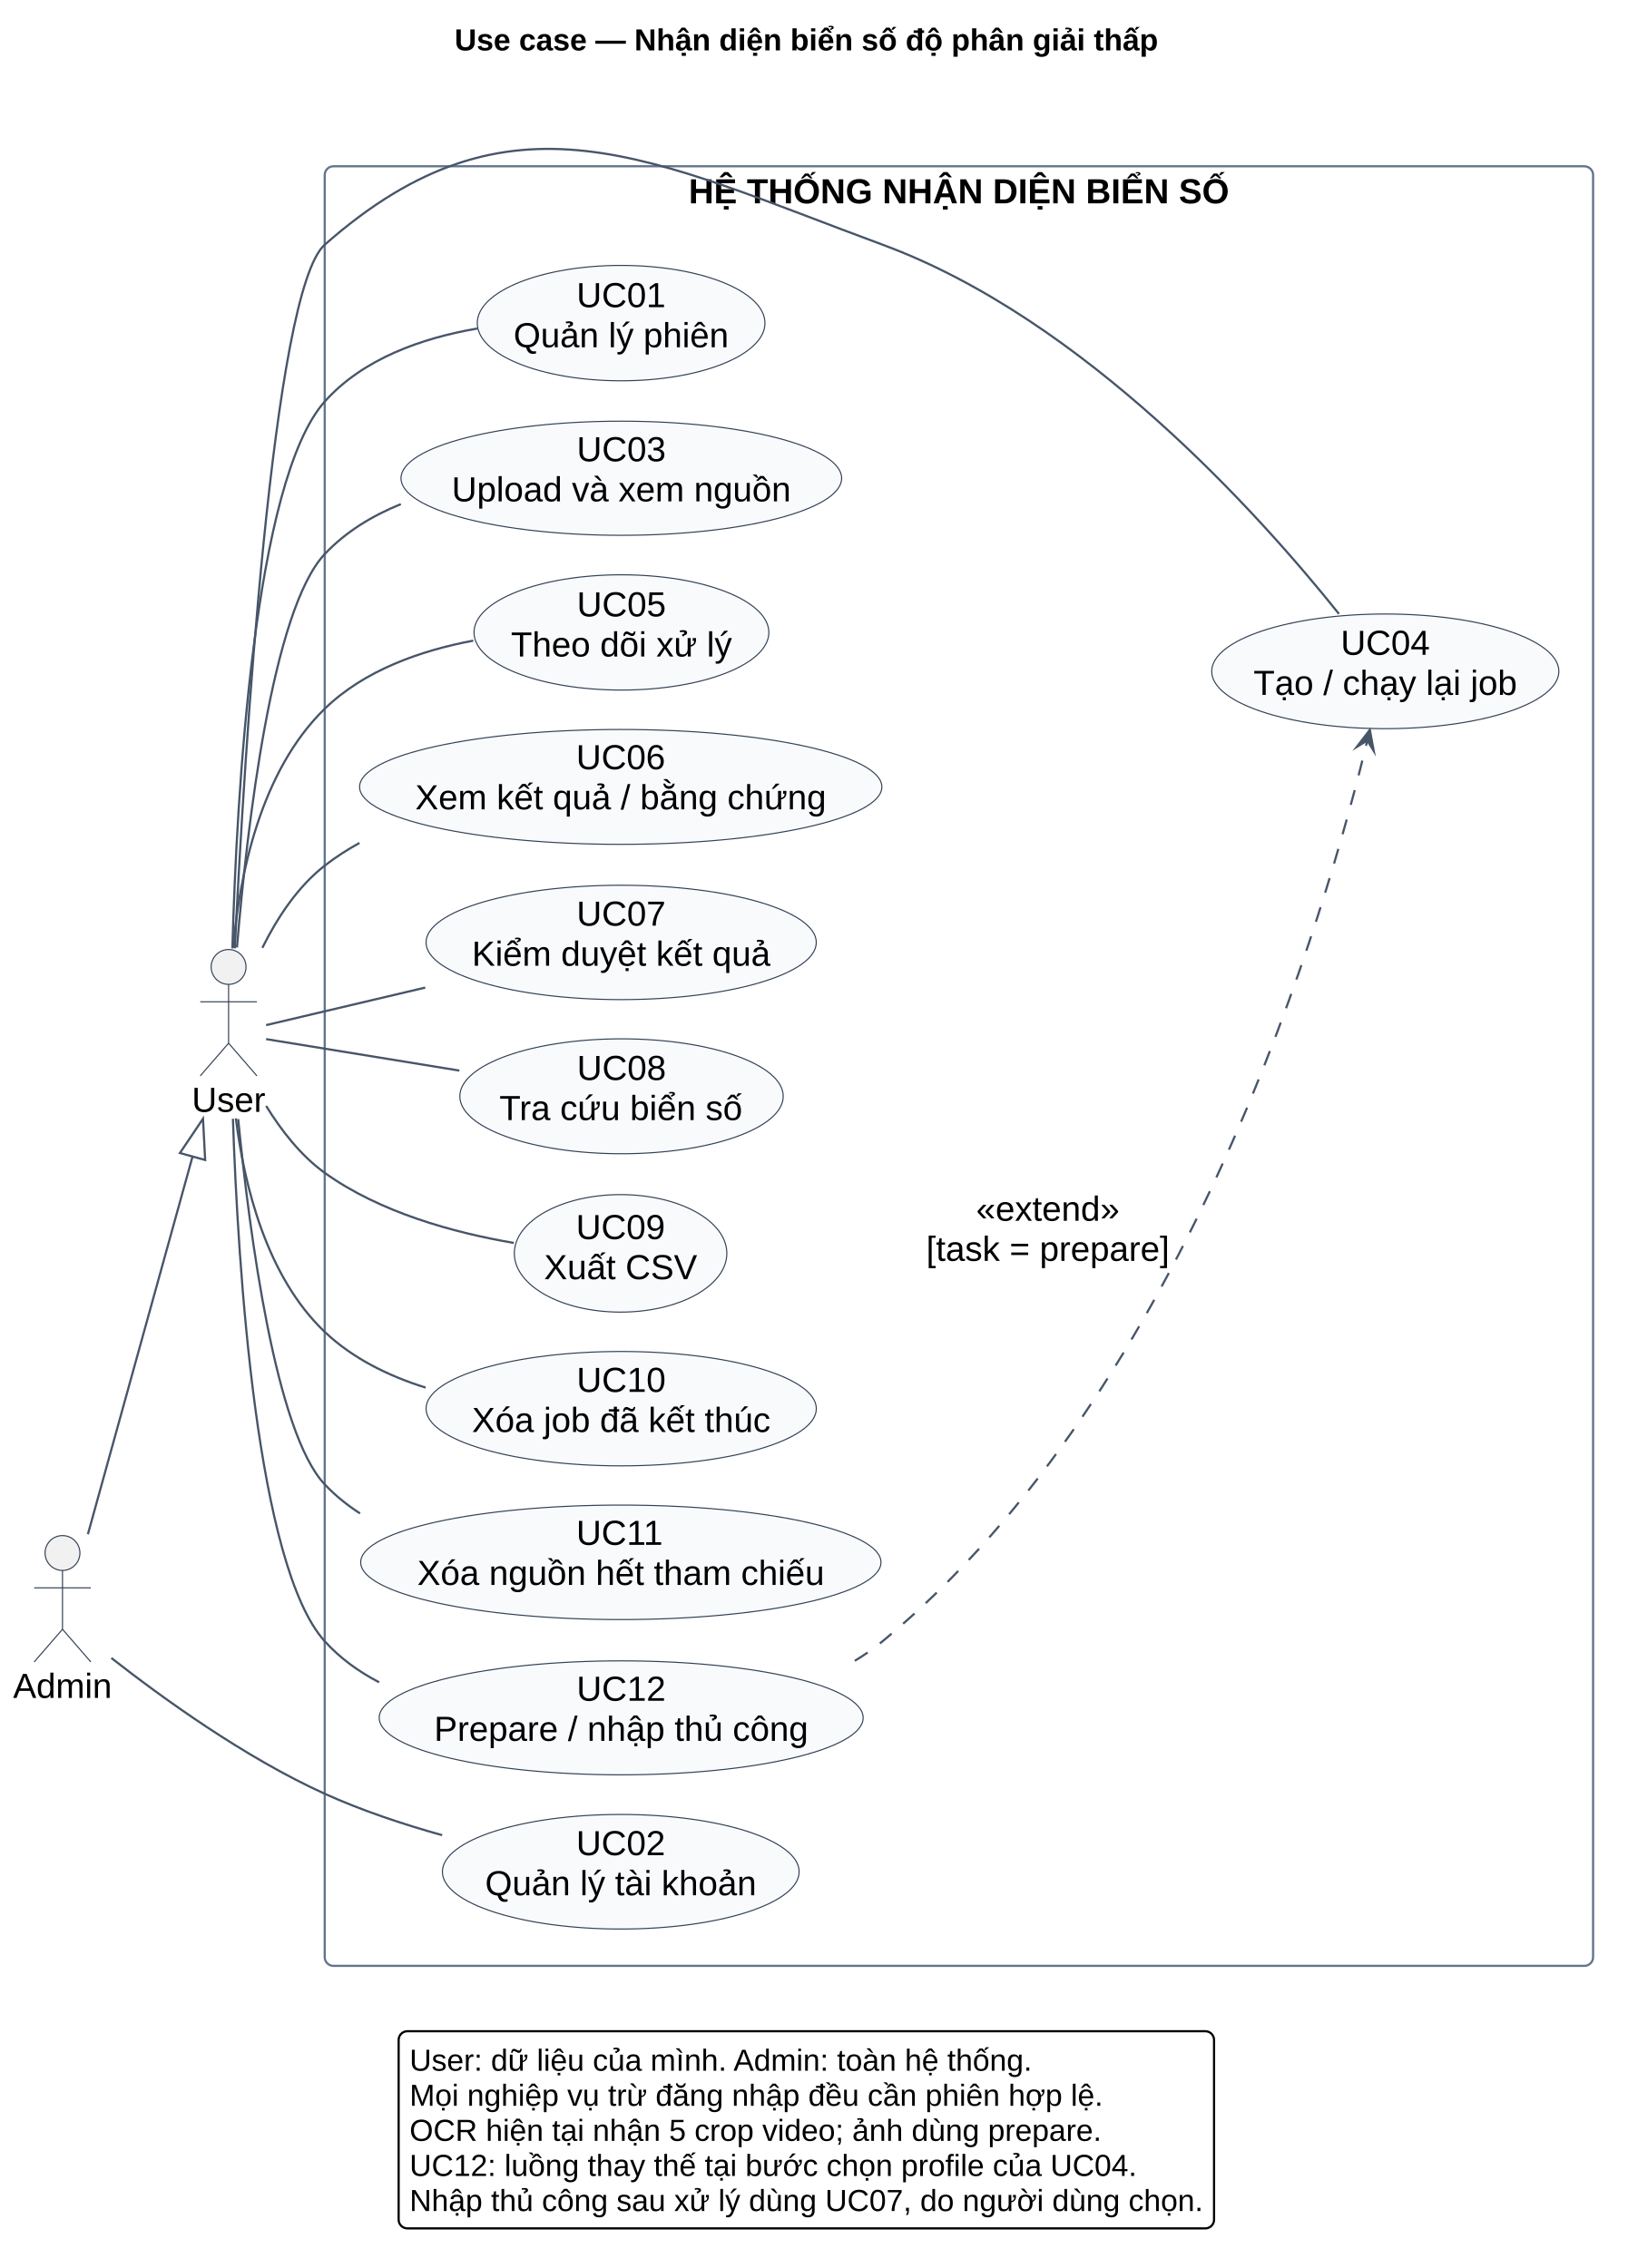
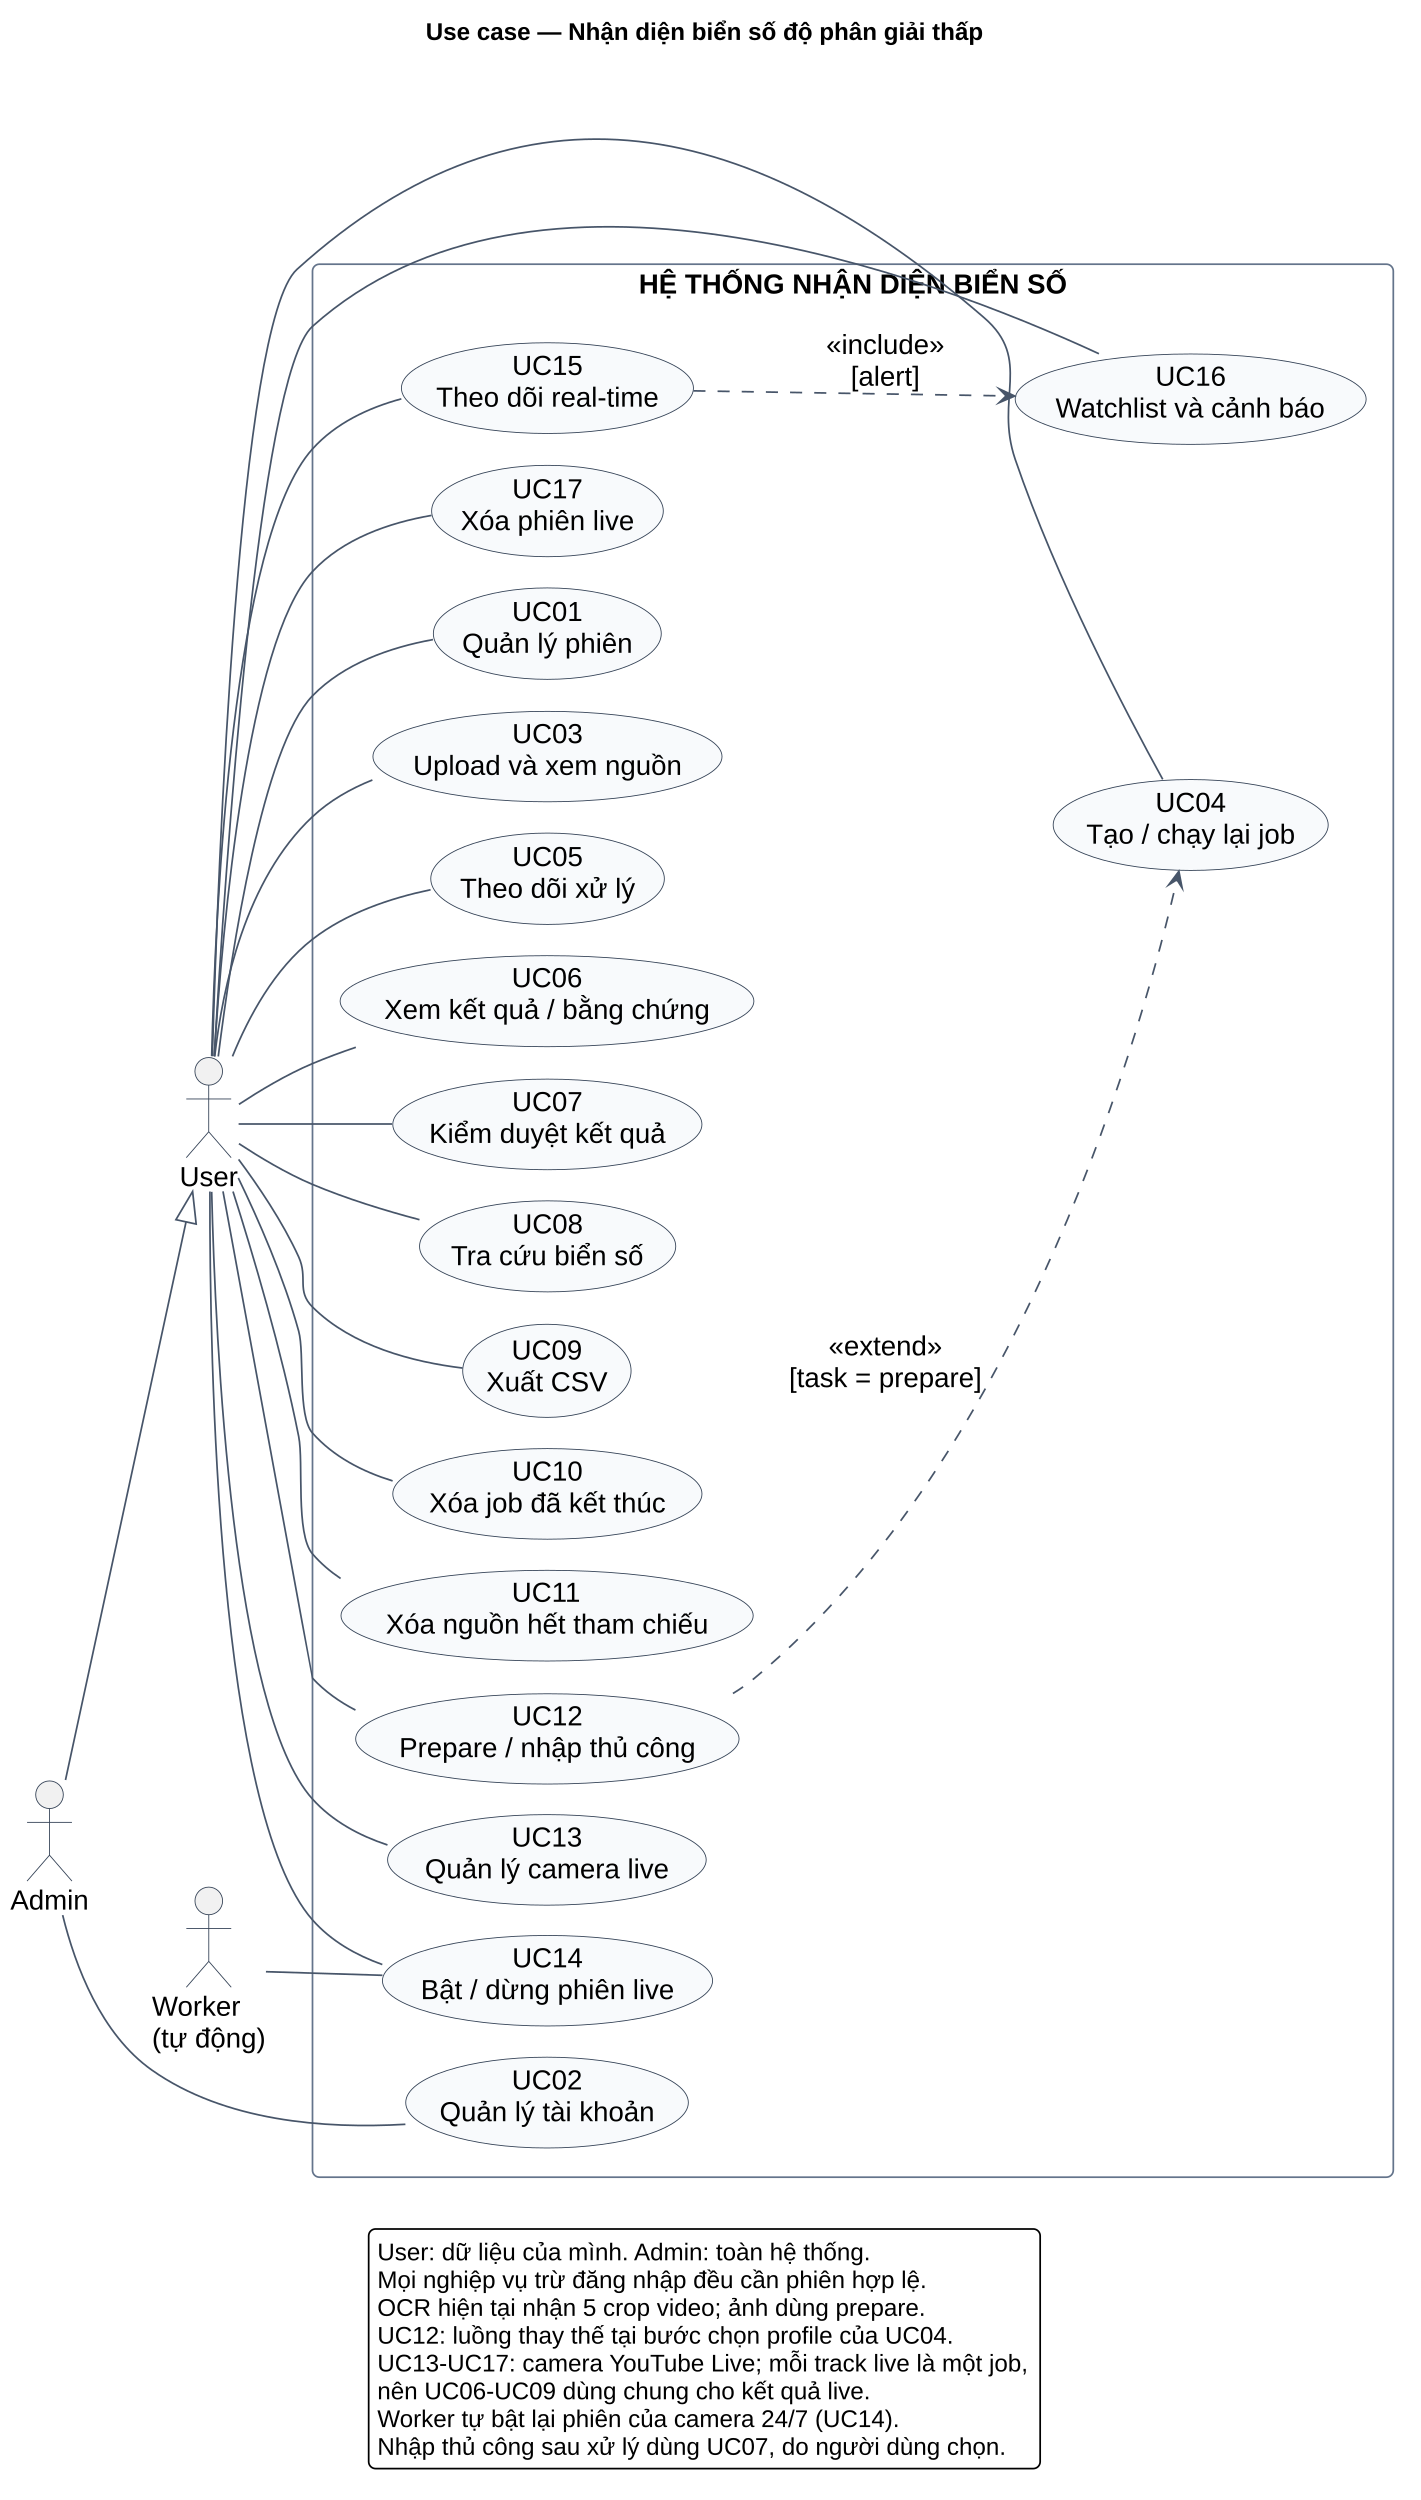
- <svg xmlns="http://www.w3.org/2000/svg" version="1.1" data-diagram-type="DESCRIPTION" style="width:747px;height:1041px;background:#FFFFFF;" width="747px" height="1041px" viewBox="0 0 747 1041" zoomAndPan="magnify" preserveAspectRatio="none" contentStyleType="text/css">
+ <svg xmlns="http://www.w3.org/2000/svg" version="1.1" data-diagram-type="DESCRIPTION" style="width:823px;height:1448px;background:#FFFFFF;" width="823px" height="1448px" viewBox="0 0 823 1448" zoomAndPan="magnify" preserveAspectRatio="none" contentStyleType="text/css">
  <defs />
  <g font-family="sans-serif" lengthAdjust="spacing">
    <g class="title" data-source-line="17">
-       <text x="208.583" y="23.132" fill="#000" font-size="14" textLength="322.834" font-weight="700" font-family="Arial">Use case — Nhận diện biển số độ phân giải thấp</text>
+       <text x="246.583" y="23.132" fill="#000" font-size="14" textLength="322.834" font-weight="700" font-family="Arial">Use case — Nhận diện biển số độ phân giải thấp</text>
    </g>
    <g class="cluster" data-qualified-name="H. TH.NG NH.N DI.N BI.N S." id="ent0004" data-source-line="23">
-       <rect x="149" y="76.323" width="582" height="826" fill="none" style="stroke:#64748B;stroke-width:1;" rx="4" ry="4" />
-       <text x="315.992" y="93.331" fill="#000" font-size="16" textLength="248.016" font-weight="700" font-family="Arial">HỆ THỐNG NHẬN DIỆN BIỂN SỐ</text>
+       <rect x="181" y="153.02" width="626" height="1108" fill="none" style="stroke:#64748B;stroke-width:1;" rx="4" ry="4" />
+       <text x="369.992" y="170.027" fill="#000" font-size="16" textLength="248.016" font-weight="700" font-family="Arial">HỆ THỐNG NHẬN DIỆN BIỂN SỐ</text>
    </g>
    <g class="entity" data-qualified-name="U" id="ent0001" data-source-line="19">
-       <ellipse cx="104.891" cy="443.823" rx="8" ry="8" fill="#F1F1F1" style="stroke:#334155;stroke-width:0.5;" />
-       <path d="M104.891,451.823 L104.891,478.823 M91.891,459.823 L117.891,459.823 M104.891,478.823 L91.891,493.823 M104.891,478.823 L117.891,493.823" style="stroke:#334155;stroke-width:0.5;" fill="none" />
-       <text x="88" y="510.331" fill="#000" font-size="16" textLength="33.781" font-family="Arial">User</text>
+       <ellipse cx="120.891" cy="620.52" rx="8" ry="8" fill="#F1F1F1" style="stroke:#334155;stroke-width:0.5;" />
+       <path d="M120.891,628.52 L120.891,655.52 M107.891,636.52 L133.891,636.52 M120.891,655.52 L107.891,670.52 M120.891,655.52 L133.891,670.52" style="stroke:#334155;stroke-width:0.5;" fill="none" />
+       <text x="104" y="687.027" fill="#000" font-size="16" textLength="33.781" font-family="Arial">User</text>
    </g>
    <g class="entity" data-qualified-name="A" id="ent0002" data-source-line="20">
-       <ellipse cx="28.676" cy="712.823" rx="8" ry="8" fill="#F1F1F1" style="stroke:#334155;stroke-width:0.5;" />
-       <path d="M28.676,720.823 L28.676,747.823 M15.676,728.823 L41.676,728.823 M28.676,747.823 L15.676,762.823 M28.676,747.823 L41.676,762.823" style="stroke:#334155;stroke-width:0.5;" fill="none" />
-       <text x="6" y="779.331" fill="#000" font-size="16" textLength="45.352" font-family="Arial">Admin</text>
+       <ellipse cx="28.676" cy="1039.52" rx="8" ry="8" fill="#F1F1F1" style="stroke:#334155;stroke-width:0.5;" />
+       <path d="M28.676,1047.52 L28.676,1074.52 M15.676,1055.52 L41.676,1055.52 M28.676,1074.52 L15.676,1089.52 M28.676,1074.52 L41.676,1089.52" style="stroke:#334155;stroke-width:0.5;" fill="none" />
+       <text x="6" y="1106.027" fill="#000" font-size="16" textLength="45.352" font-family="Arial">Admin</text>
+     </g>
+     <g class="entity" data-qualified-name="W" id="ent0022" data-source-line="42">
+       <ellipse cx="120.926" cy="1101.02" rx="8" ry="8" fill="#F1F1F1" style="stroke:#334155;stroke-width:0.5;" />
+       <path d="M120.926,1109.02 L120.926,1136.02 M107.926,1117.02 L133.926,1117.02 M120.926,1136.02 L107.926,1151.02 M120.926,1136.02 L133.926,1151.02" style="stroke:#334155;stroke-width:0.5;" fill="none" />
+       <text x="88" y="1167.527" fill="#000" font-size="16" textLength="51.555" font-family="Arial">Worker</text>
+       <text x="88" y="1185.926" fill="#000" font-size="16" textLength="65.852" font-family="Arial">(tự động)</text>
    </g>
    <g class="entity" data-qualified-name="H. TH.NG NH.N DI.N BI.N S..UC01" id="ent0005" data-source-line="24">
-       <ellipse cx="285.003" cy="148.303" rx="66.003" ry="26.48" fill="#F8FAFC" style="stroke:#334155;stroke-width:0.5;" />
-       <text x="264.55" y="140.993" fill="#000" font-size="16" textLength="40.906" font-family="Arial">UC01</text>
-       <text x="235.636" y="159.392" fill="#000" font-size="16" textLength="98.734" font-family="Arial">Quản lý phiên</text>
+       <ellipse cx="317.003" cy="367" rx="66.003" ry="26.48" fill="#F8FAFC" style="stroke:#334155;stroke-width:0.5;" />
+       <text x="296.55" y="359.69" fill="#000" font-size="16" textLength="40.906" font-family="Arial">UC01</text>
+       <text x="267.636" y="378.088" fill="#000" font-size="16" textLength="98.734" font-family="Arial">Quản lý phiên</text>
    </g>
    <g class="entity" data-qualified-name="H. TH.NG NH.N DI.N BI.N S..UC02" id="ent0006" data-source-line="25">
-       <ellipse cx="284.846" cy="859.122" rx="81.846" ry="26.299" fill="#F8FAFC" style="stroke:#334155;stroke-width:0.5;" />
-       <text x="264.393" y="851.519" fill="#000" font-size="16" textLength="40.906" font-family="Arial">UC02</text>
-       <text x="222.585" y="869.918" fill="#000" font-size="16" textLength="124.523" font-family="Arial">Quản lý tài khoản</text>
+       <ellipse cx="316.846" cy="1217.819" rx="81.846" ry="26.299" fill="#F8FAFC" style="stroke:#334155;stroke-width:0.5;" />
+       <text x="296.393" y="1210.216" fill="#000" font-size="16" textLength="40.906" font-family="Arial">UC02</text>
+       <text x="254.585" y="1228.614" fill="#000" font-size="16" textLength="124.523" font-family="Arial">Quản lý tài khoản</text>
    </g>
    <g class="entity" data-qualified-name="H. TH.NG NH.N DI.N BI.N S..UC03" id="ent0007" data-source-line="26">
-       <ellipse cx="285.097" cy="219.513" rx="101.097" ry="26.19" fill="#F8FAFC" style="stroke:#334155;stroke-width:0.5;" />
-       <text x="264.644" y="211.731" fill="#000" font-size="16" textLength="40.906" font-family="Arial">UC03</text>
-       <text x="207.269" y="230.13" fill="#000" font-size="16" textLength="155.656" font-family="Arial">Upload và xem nguồn</text>
+       <ellipse cx="317.097" cy="438.21" rx="101.097" ry="26.19" fill="#F8FAFC" style="stroke:#334155;stroke-width:0.5;" />
+       <text x="296.644" y="430.428" fill="#000" font-size="16" textLength="40.906" font-family="Arial">UC03</text>
+       <text x="239.269" y="448.826" fill="#000" font-size="16" textLength="155.656" font-family="Arial">Upload và xem nguồn</text>
    </g>
    <g class="entity" data-qualified-name="H. TH.NG NH.N DI.N BI.N S..UC04" id="ent0008" data-source-line="27">
-       <ellipse cx="635.646" cy="308.141" rx="79.646" ry="26.318" fill="#F8FAFC" style="stroke:#334155;stroke-width:0.5;" />
-       <text x="615.193" y="300.567" fill="#000" font-size="16" textLength="40.906" font-family="Arial">UC04</text>
-       <text x="575.169" y="318.966" fill="#000" font-size="16" textLength="120.953" font-family="Arial">Tạo / chạy lại job</text>
+       <ellipse cx="689.646" cy="477.837" rx="79.646" ry="26.318" fill="#F8FAFC" style="stroke:#334155;stroke-width:0.5;" />
+       <text x="669.193" y="470.264" fill="#000" font-size="16" textLength="40.906" font-family="Arial">UC04</text>
+       <text x="629.169" y="488.662" fill="#000" font-size="16" textLength="120.953" font-family="Arial">Tạo / chạy lại job</text>
    </g>
    <g class="entity" data-qualified-name="H. TH.NG NH.N DI.N BI.N S..UC05" id="ent0009" data-source-line="28">
-       <ellipse cx="285.147" cy="290.278" rx="67.647" ry="26.455" fill="#F8FAFC" style="stroke:#334155;stroke-width:0.5;" />
-       <text x="264.694" y="282.926" fill="#000" font-size="16" textLength="40.906" font-family="Arial">UC05</text>
-       <text x="234.436" y="301.325" fill="#000" font-size="16" textLength="101.422" font-family="Arial">Theo dõi xử lý</text>
+       <ellipse cx="317.147" cy="508.974" rx="67.647" ry="26.455" fill="#F8FAFC" style="stroke:#334155;stroke-width:0.5;" />
+       <text x="296.694" y="501.623" fill="#000" font-size="16" textLength="40.906" font-family="Arial">UC05</text>
+       <text x="266.436" y="520.021" fill="#000" font-size="16" textLength="101.422" font-family="Arial">Theo dõi xử lý</text>
    </g>
    <g class="entity" data-qualified-name="H. TH.NG NH.N DI.N BI.N S..UC06" id="ent0010" data-source-line="29">
-       <ellipse cx="284.828" cy="361.189" rx="119.828" ry="26.366" fill="#F8FAFC" style="stroke:#334155;stroke-width:0.5;" />
-       <text x="264.375" y="353.082" fill="#000" font-size="16" textLength="40.906" font-family="Arial">UC06</text>
-       <text x="190.524" y="371.481" fill="#000" font-size="16" textLength="188.609" font-family="Arial">Xem kết quả / bằng chứng</text>
+       <ellipse cx="316.828" cy="579.885" rx="119.828" ry="26.366" fill="#F8FAFC" style="stroke:#334155;stroke-width:0.5;" />
+       <text x="296.375" y="571.779" fill="#000" font-size="16" textLength="40.906" font-family="Arial">UC06</text>
+       <text x="222.524" y="590.177" fill="#000" font-size="16" textLength="188.609" font-family="Arial">Xem kết quả / bằng chứng</text>
    </g>
    <g class="entity" data-qualified-name="H. TH.NG NH.N DI.N BI.N S..UC07" id="ent0011" data-source-line="30">
-       <ellipse cx="285.03" cy="432.57" rx="89.53" ry="26.247" fill="#F8FAFC" style="stroke:#334155;stroke-width:0.5;" />
-       <text x="264.577" y="424.88" fill="#000" font-size="16" textLength="40.906" font-family="Arial">UC07</text>
-       <text x="216.546" y="443.279" fill="#000" font-size="16" textLength="136.969" font-family="Arial">Kiểm duyệt kết quả</text>
+       <ellipse cx="317.03" cy="651.266" rx="89.53" ry="26.247" fill="#F8FAFC" style="stroke:#334155;stroke-width:0.5;" />
+       <text x="296.577" y="643.577" fill="#000" font-size="16" textLength="40.906" font-family="Arial">UC07</text>
+       <text x="248.546" y="661.975" fill="#000" font-size="16" textLength="136.969" font-family="Arial">Kiểm duyệt kết quả</text>
    </g>
    <g class="entity" data-qualified-name="H. TH.NG NH.N DI.N BI.N S..UC08" id="ent0012" data-source-line="31">
-       <ellipse cx="285.194" cy="503.194" rx="74.194" ry="26.371" fill="#F8FAFC" style="stroke:#334155;stroke-width:0.5;" />
-       <text x="264.741" y="495.707" fill="#000" font-size="16" textLength="40.906" font-family="Arial">UC08</text>
-       <text x="229.147" y="514.105" fill="#000" font-size="16" textLength="112.094" font-family="Arial">Tra cứu biển số</text>
+       <ellipse cx="317.194" cy="721.89" rx="74.194" ry="26.371" fill="#F8FAFC" style="stroke:#334155;stroke-width:0.5;" />
+       <text x="296.741" y="714.403" fill="#000" font-size="16" textLength="40.906" font-family="Arial">UC08</text>
+       <text x="261.147" y="732.802" fill="#000" font-size="16" textLength="112.094" font-family="Arial">Tra cứu biển số</text>
    </g>
    <g class="entity" data-qualified-name="H. TH.NG NH.N DI.N BI.N S..UC09" id="ent0013" data-source-line="32">
-       <ellipse cx="284.759" cy="575.289" rx="48.759" ry="26.966" fill="#F8FAFC" style="stroke:#334155;stroke-width:0.5;" />
-       <text x="264.306" y="568.749" fill="#000" font-size="16" textLength="40.906" font-family="Arial">UC09</text>
-       <text x="249.631" y="587.147" fill="#000" font-size="16" textLength="70.258" font-family="Arial">Xuất CSV</text>
+       <ellipse cx="316.759" cy="793.986" rx="48.759" ry="26.966" fill="#F8FAFC" style="stroke:#334155;stroke-width:0.5;" />
+       <text x="296.306" y="787.445" fill="#000" font-size="16" textLength="40.906" font-family="Arial">UC09</text>
+       <text x="281.631" y="805.844" fill="#000" font-size="16" textLength="70.258" font-family="Arial">Xuất CSV</text>
    </g>
    <g class="entity" data-qualified-name="H. TH.NG NH.N DI.N BI.N S..UC10" id="ent0014" data-source-line="33">
-       <ellipse cx="285.04" cy="646.57" rx="89.54" ry="26.246" fill="#F8FAFC" style="stroke:#334155;stroke-width:0.5;" />
-       <text x="264.587" y="638.88" fill="#000" font-size="16" textLength="40.906" font-family="Arial">UC10</text>
-       <text x="216.548" y="657.279" fill="#000" font-size="16" textLength="136.984" font-family="Arial">Xóa job đã kết thúc</text>
+       <ellipse cx="317.04" cy="865.266" rx="89.54" ry="26.246" fill="#F8FAFC" style="stroke:#334155;stroke-width:0.5;" />
+       <text x="296.587" y="857.577" fill="#000" font-size="16" textLength="40.906" font-family="Arial">UC10</text>
+       <text x="248.548" y="875.975" fill="#000" font-size="16" textLength="136.984" font-family="Arial">Xóa job đã kết thúc</text>
    </g>
    <g class="entity" data-qualified-name="H. TH.NG NH.N DI.N BI.N S..UC11" id="ent0015" data-source-line="34">
-       <ellipse cx="284.875" cy="717.098" rx="119.375" ry="26.275" fill="#F8FAFC" style="stroke:#334155;stroke-width:0.5;" />
-       <text x="264.422" y="709.084" fill="#000" font-size="16" textLength="40.906" font-family="Arial">UC11</text>
-       <text x="191.473" y="727.482" fill="#000" font-size="16" textLength="186.805" font-family="Arial">Xóa nguồn hết tham chiếu</text>
+       <ellipse cx="316.875" cy="935.795" rx="119.375" ry="26.275" fill="#F8FAFC" style="stroke:#334155;stroke-width:0.5;" />
+       <text x="296.422" y="927.78" fill="#000" font-size="16" textLength="40.906" font-family="Arial">UC11</text>
+       <text x="223.473" y="946.179" fill="#000" font-size="16" textLength="186.805" font-family="Arial">Xóa nguồn hết tham chiếu</text>
    </g>
    <g class="entity" data-qualified-name="H. TH.NG NH.N DI.N BI.N S..UC12" id="ent0016" data-source-line="35">
-       <ellipse cx="285.035" cy="788.479" rx="111.035" ry="26.156" fill="#F8FAFC" style="stroke:#334155;stroke-width:0.5;" />
-       <text x="264.582" y="780.64" fill="#000" font-size="16" textLength="40.906" font-family="Arial">UC12</text>
-       <text x="199.195" y="799.039" fill="#000" font-size="16" textLength="171.68" font-family="Arial">Prepare / nhập thủ công</text>
+       <ellipse cx="317.035" cy="1007.175" rx="111.035" ry="26.156" fill="#F8FAFC" style="stroke:#334155;stroke-width:0.5;" />
+       <text x="296.582" y="999.337" fill="#000" font-size="16" textLength="40.906" font-family="Arial">UC12</text>
+       <text x="231.195" y="1017.735" fill="#000" font-size="16" textLength="171.68" font-family="Arial">Prepare / nhập thủ công</text>
+     </g>
+     <g class="entity" data-qualified-name="H. TH.NG NH.N DI.N BI.N S..UC13" id="ent0017" data-source-line="36">
+       <ellipse cx="316.765" cy="1077.251" rx="92.265" ry="26.231" fill="#F8FAFC" style="stroke:#334155;stroke-width:0.5;" />
+       <text x="296.311" y="1069.536" fill="#000" font-size="16" textLength="40.906" font-family="Arial">UC13</text>
+       <text x="246.069" y="1087.935" fill="#000" font-size="16" textLength="141.391" font-family="Arial">Quản lý camera live</text>
+     </g>
+     <g class="entity" data-qualified-name="H. TH.NG NH.N DI.N BI.N S..UC14" id="ent0018" data-source-line="37">
+       <ellipse cx="317.115" cy="1147.234" rx="95.615" ry="26.214" fill="#F8FAFC" style="stroke:#334155;stroke-width:0.5;" />
+       <text x="296.662" y="1139.491" fill="#000" font-size="16" textLength="40.906" font-family="Arial">UC14</text>
+       <text x="243.712" y="1157.89" fill="#000" font-size="16" textLength="146.805" font-family="Arial">Bật / dừng phiên live</text>
+     </g>
+     <g class="entity" data-qualified-name="H. TH.NG NH.N DI.N BI.N S..UC15" id="ent0019" data-source-line="38">
+       <ellipse cx="317.074" cy="224.798" rx="84.574" ry="26.279" fill="#F8FAFC" style="stroke:#334155;stroke-width:0.5;" />
+       <text x="296.621" y="217.162" fill="#000" font-size="16" textLength="40.906" font-family="Arial">UC15</text>
+       <text x="252.602" y="235.56" fill="#000" font-size="16" textLength="128.945" font-family="Arial">Theo dõi real-time</text>
+     </g>
+     <g class="entity" data-qualified-name="H. TH.NG NH.N DI.N BI.N S..UC16" id="ent0020" data-source-line="39">
+       <ellipse cx="689.635" cy="231.208" rx="101.635" ry="26.188" fill="#F8FAFC" style="stroke:#334155;stroke-width:0.5;" />
+       <text x="669.182" y="223.422" fill="#000" font-size="16" textLength="40.906" font-family="Arial">UC16</text>
+       <text x="611.373" y="241.821" fill="#000" font-size="16" textLength="156.523" font-family="Arial">Watchlist và cảnh báo</text>
+     </g>
+     <g class="entity" data-qualified-name="H. TH.NG NH.N DI.N BI.N S..UC17" id="ent0021" data-source-line="40">
+       <ellipse cx="317.092" cy="295.983" rx="67.092" ry="26.463" fill="#F8FAFC" style="stroke:#334155;stroke-width:0.5;" />
+       <text x="296.639" y="288.645" fill="#000" font-size="16" textLength="40.906" font-family="Arial">UC17</text>
+       <text x="266.835" y="307.043" fill="#000" font-size="16" textLength="100.516" font-family="Arial">Xóa phiên live</text>
    </g>
    <g class="link" data-entity-1="ent0002" data-entity-2="ent0001" id="lnk3" data-link-type="extension">
-       <polygon points="93.154,513.485,82.567,529.231,94.132,532.434,93.154,513.485" fill="none" style="stroke:#475569;stroke-width:1;stroke-linejoin:miter;stroke-miterlimit:10;" />
-       <path d="M40.333,704.208 C54.458,653.208 74.219,581.856 88.35,530.832" style="stroke:#475569;stroke-width:1;" fill="none" />
+       <polygon points="111.556,690.115,101.891,706.443,113.62,708.976,111.556,690.115" fill="none" style="stroke:#475569;stroke-width:1;stroke-linejoin:miter;stroke-miterlimit:10;" />
+       <path d="M37.933,1030.977 C55.178,951.136 90.501,787.596 107.755,707.71" style="stroke:#475569;stroke-width:1;" fill="none" />
    </g>
-     <g class="link" data-entity-1="ent0001" data-entity-2="ent0005" id="lnk17" data-link-type="association">
-       <path d="M106.633,435.296 C108.585,364.921 116.548,220.681 149,184.323 C166.606,164.598 193.694,155.144 218.997,150.79" style="stroke:#475569;stroke-width:1;" fill="none" />
+     <g class="link" data-entity-1="ent0001" data-entity-2="ent0005" id="lnk23" data-link-type="association">
+       <path d="M126.414,611.898 C134.204,549.751 152.331,432.475 181,403.02 C199.187,384.334 225.905,374.993 250.782,370.444" style="stroke:#475569;stroke-width:1;" fill="none" />
    </g>
-     <g class="link" data-entity-1="ent0002" data-entity-2="ent0006" id="lnk18" data-link-type="association">
-       <path d="M51.101,761.011 C74.089,779.033 112.157,806.637 149,823.323 C165.903,830.979 184.76,837.274 202.892,842.338" style="stroke:#475569;stroke-width:1;" fill="none" />
+     <g class="link" data-entity-1="ent0002" data-entity-2="ent0006" id="lnk24" data-link-type="association">
+       <path d="M36.292,1109.24 C43.654,1139.015 58.556,1178.261 88,1199.02 C130.04,1228.659 187.891,1233.174 234.799,1230.398" style="stroke:#475569;stroke-width:1;" fill="none" />
    </g>
-     <g class="link" data-entity-1="ent0001" data-entity-2="ent0007" id="lnk19" data-link-type="association">
-       <path d="M108.733,434.878 C113.425,378.779 124.929,279.9 149,254.323 C158.624,244.097 170.817,236.707 183.921,231.395" style="stroke:#475569;stroke-width:1;" fill="none" />
+     <g class="link" data-entity-1="ent0001" data-entity-2="ent0007" id="lnk25" data-link-type="association">
+       <path d="M124.361,611.969 C128.928,571.526 142.252,509.277 181,473.02 C190.901,463.756 202.93,456.87 215.682,451.765" style="stroke:#475569;stroke-width:1;" fill="none" />
    </g>
-     <g class="link" data-entity-1="ent0001" data-entity-2="ent0008" id="lnk20" data-link-type="association">
-       <path d="M107.748,435.287 C112.143,346.099 125.051,133.428 149,112.323 C234.362,37.099 298.254,72.944 405,112.323 C497.664,146.507 578.296,236.617 614.374,281.759" style="stroke:#475569;stroke-width:1;" fill="none" />
+     <g class="link" data-entity-1="ent0001" data-entity-2="ent0008" id="lnk26" data-link-type="association">
+       <path d="M123.005,611.762 C126.266,500.04 138.362,186.431 172,156.02 C303.538,37.099 435.819,68.088 570,184.02 C598.234,208.413 575.931,230.713 588,266.02 C611.715,335.396 651.766,412.021 673.457,451.403" style="stroke:#475569;stroke-width:1;" fill="none" />
    </g>
-     <g class="link" data-entity-1="ent0001" data-entity-2="ent0009" id="lnk21" data-link-type="association">
-       <path d="M106.973,434.993 C109.947,401.351 119.574,353.957 149,325.323 C167.134,307.678 192.958,298.606 217.172,294.049" style="stroke:#475569;stroke-width:1;" fill="none" />
+     <g class="link" data-entity-1="ent0001" data-entity-2="ent0009" id="lnk27" data-link-type="association">
+       <path d="M134.657,611.853 C144.002,588.894 158.968,561.129 181,544.02 C200.506,528.872 225.9,520.239 249.393,515.334" style="stroke:#475569;stroke-width:1;" fill="none" />
    </g>
-     <g class="link" data-entity-1="ent0001" data-entity-2="ent0010" id="lnk22" data-link-type="association">
-       <path d="M120.379,435.063 C127.159,421.361 136.551,407.005 149,397.323 C153.978,393.451 159.338,389.994 164.95,386.908" style="stroke:#475569;stroke-width:1;" fill="none" />
+     <g class="link" data-entity-1="ent0001" data-entity-2="ent0010" id="lnk28" data-link-type="association">
+       <path d="M138.393,639.627 C149.888,632.063 165.849,622.39 181,616.02 C189.05,612.635 197.505,609.491 206.093,606.585" style="stroke:#475569;stroke-width:1;" fill="none" />
    </g>
-     <g class="link" data-entity-1="ent0001" data-entity-2="ent0011" id="lnk23" data-link-type="association">
-       <path d="M122.11,470.522 C139.055,466.524 167.105,459.905 195.136,453.291" style="stroke:#475569;stroke-width:1;" fill="none" />
+     <g class="link" data-entity-1="ent0001" data-entity-2="ent0011" id="lnk29" data-link-type="association">
+       <path d="M138.207,651.02 C158.059,651.02 193.238,651.02 227.093,651.02" style="stroke:#475569;stroke-width:1;" fill="none" />
    </g>
-     <g class="link" data-entity-1="ent0001" data-entity-2="ent0012" id="lnk24" data-link-type="association">
-       <path d="M122.11,476.948 C142.221,480.224 177.976,486.05 210.777,491.393" style="stroke:#475569;stroke-width:1;" fill="none" />
+     <g class="link" data-entity-1="ent0001" data-entity-2="ent0012" id="lnk30" data-link-type="association">
+       <path d="M138.393,662.413 C149.888,669.977 165.849,679.649 181,686.02 C200.565,694.246 222.527,701.054 242.962,706.453" style="stroke:#475569;stroke-width:1;" fill="none" />
    </g>
-     <g class="link" data-entity-1="ent0001" data-entity-2="ent0013" id="lnk25" data-link-type="association">
-       <path d="M122.129,507.618 C129.014,518.804 138.023,530.431 149,538.323 C174.355,556.553 208.27,565.804 235.763,570.497" style="stroke:#475569;stroke-width:1;" fill="none" />
+     <g class="link" data-entity-1="ent0001" data-entity-2="ent0013" id="lnk31" data-link-type="association">
+       <path d="M138.197,671.536 C149.321,686.475 163.702,707.588 173,728.02 C178.538,740.189 171.538,747.573 181,757.02 C203.788,779.769 239.151,788.882 267.968,792.379" style="stroke:#475569;stroke-width:1;" fill="none" />
    </g>
-     <g class="link" data-entity-1="ent0001" data-entity-2="ent0014" id="lnk26" data-link-type="association">
-       <path d="M108.225,513.325 C112.068,544.084 122.262,585.901 149,611.323 C161.809,623.502 178.291,631.581 195.309,636.908" style="stroke:#475569;stroke-width:1;" fill="none" />
+     <g class="link" data-entity-1="ent0001" data-entity-2="ent0014" id="lnk32" data-link-type="association">
+       <path d="M138.022,682.277 C149.51,706.022 164.418,739.807 173,771.02 C176.508,783.777 172.217,820.124 181,830.02 C193.135,843.691 209.855,852.343 227.399,857.746" style="stroke:#475569;stroke-width:1;" fill="none" />
    </g>
-     <g class="link" data-entity-1="ent0001" data-entity-2="ent0015" id="lnk27" data-link-type="association">
-       <path d="M109.292,513.653 C114.533,566.784 126.554,657.589 149,681.323 C153.833,686.434 159.304,690.849 165.206,694.66" style="stroke:#475569;stroke-width:1;" fill="none" />
+     <g class="link" data-entity-1="ent0001" data-entity-2="ent0015" id="lnk33" data-link-type="association">
+       <path d="M134.952,690.132 C146.532,726.501 163.151,782.384 173,832.02 C175.961,846.944 171.04,888.517 181,900.02 C185.763,905.521 191.264,910.227 197.265,914.249" style="stroke:#475569;stroke-width:1;" fill="none" />
    </g>
-     <g class="link" data-entity-1="ent0001" data-entity-2="ent0016" id="lnk28" data-link-type="association">
-       <path d="M106.875,513.507 C109.215,581.829 117.777,718.785 149,753.323 C156.063,761.136 164.624,767.305 173.969,772.162" style="stroke:#475569;stroke-width:1;" fill="none" />
+     <g class="link" data-entity-1="ent0001" data-entity-2="ent0016" id="lnk34" data-link-type="association">
+       <path d="M129.154,690.037 C144.833,775.536 180.849,971.857 181,972.02 C188.093,979.641 196.611,985.69 205.877,990.479" style="stroke:#475569;stroke-width:1;" fill="none" />
    </g>
-     <g class="link" data-entity-1="ent0016" data-entity-2="ent0008" id="lnk29" data-link-type="dependency">
-       <polygon points="628.566,335.004,622.572,342.818,627.396,339.865,630.35,344.69,628.566,335.004" fill="#475569" style="stroke:#475569;stroke-width:1;stroke-linejoin:miter;stroke-miterlimit:10;" />
-       <path d="M392.24,762.297 C396.731,759.596 401.015,756.614 405,753.323 C545.747,637.078 608.845,416.962 627.396,339.865" style="stroke:#475569;stroke-width:1;stroke-dasharray:7,7;" fill="none" />
-       <text x="447.891" y="560.331" fill="#000" font-size="16" textLength="65.836" font-family="Arial">«extend»</text>
-       <text x="425" y="578.729" fill="#000" font-size="16" textLength="111.617" font-family="Arial">[task = prepare]</text>
+     <g class="link" data-entity-1="ent0016" data-entity-2="ent0008" id="lnk35" data-link-type="dependency">
+       <polygon points="682.812,504.646,676.891,512.517,681.688,509.518,684.686,514.315,682.812,504.646" fill="#475569" style="stroke:#475569;stroke-width:1;stroke-linejoin:miter;stroke-miterlimit:10;" />
+       <path d="M424.541,980.85 C428.925,978.187 433.107,975.253 437,972.02 C594.338,841.375 662.638,592.112 681.688,509.518" style="stroke:#475569;stroke-width:1;stroke-dasharray:7,7;" fill="none" />
+       <text x="479.891" y="785.027" fill="#000" font-size="16" textLength="65.836" font-family="Arial">«extend»</text>
+       <text x="457" y="803.426" fill="#000" font-size="16" textLength="111.617" font-family="Arial">[task = prepare]</text>
    </g>
-     <g class="legend" data-source-line="52">
-       <rect x="182.921" y="932.323" width="374.157" height="90.493" fill="none" style="stroke:#000;stroke-width:1;" rx="4" ry="4" />
-       <text x="187.921" y="950.455" fill="#000" font-size="14" textLength="286.419" font-family="Arial">User: dữ liệu của mình. Admin: toàn hệ thống.</text>
-       <text x="187.921" y="966.554" fill="#000" font-size="14" textLength="318.22" font-family="Arial">Mọi nghiệp vụ trừ đăng nhập đều cần phiên hợp lệ.</text>
-       <text x="187.921" y="982.652" fill="#000" font-size="14" textLength="317.543" font-family="Arial">OCR hiện tại nhận 5 crop video; ảnh dùng prepare.</text>
-       <text x="187.921" y="998.751" fill="#000" font-size="14" textLength="333.737" font-family="Arial">UC12: luồng thay thế tại bước chọn profile của UC04.</text>
-       <text x="187.921" y="1014.849" fill="#000" font-size="14" textLength="364.157" font-family="Arial">Nhập thủ công sau xử lý dùng UC07, do người dùng chọn.</text>
+     <g class="link" data-entity-1="ent0001" data-entity-2="ent0017" id="lnk36" data-link-type="association">
+       <path d="M122.604,690.311 C124.782,778.957 134.813,990.766 181,1042.02 C192.508,1054.79 208.017,1063.169 224.422,1068.61" style="stroke:#475569;stroke-width:1;" fill="none" />
+     </g>
+     <g class="link" data-entity-1="ent0001" data-entity-2="ent0018" id="lnk37" data-link-type="association">
+       <path d="M121.585,690.133 C121.348,789.785 126.129,1049.735 181,1112.02 C191.724,1124.192 206.081,1132.39 221.436,1137.861" style="stroke:#475569;stroke-width:1;" fill="none" />
+     </g>
+     <g class="link" data-entity-1="ent0001" data-entity-2="ent0019" id="lnk38" data-link-type="association">
+       <path d="M122.604,611.729 C124.782,523.083 134.813,311.273 181,260.02 C194.372,245.181 213.146,236.271 232.451,231.01" style="stroke:#475569;stroke-width:1;" fill="none" />
+     </g>
+     <g class="link" data-entity-1="ent0001" data-entity-2="ent0020" id="lnk39" data-link-type="association">
+       <path d="M124.117,611.725 C130.251,505.214 149.621,217.083 181,189.02 C309.01,74.538 534.953,157.973 636.505,204.885" style="stroke:#475569;stroke-width:1;" fill="none" />
+     </g>
+     <g class="link" data-entity-1="ent0001" data-entity-2="ent0021" id="lnk40" data-link-type="association">
+       <path d="M124.079,611.745 C128.918,535.478 143.515,371.279 181,331.02 C198.654,312.059 225.135,302.834 249.979,298.518" style="stroke:#475569;stroke-width:1;" fill="none" />
+     </g>
+     <g class="link" data-entity-1="ent0022" data-entity-2="ent0018" id="lnk41" data-link-type="association">
+       <path d="M154.035,1142.01 C172.653,1142.586 197.181,1143.345 221.5,1144.097" style="stroke:#475569;stroke-width:1;" fill="none" />
+     </g>
+     <g class="link" data-entity-1="ent0019" data-entity-2="ent0020" id="lnk42" data-link-type="dependency">
+       <polygon points="587.73,229.388,578.796,225.243,582.731,229.307,578.666,233.241,587.73,229.388" fill="#475569" style="stroke:#475569;stroke-width:1;stroke-linejoin:miter;stroke-miterlimit:10;" />
+       <path d="M401.609,226.374 C456.781,227.267 524.373,228.362 582.731,229.307" style="stroke:#475569;stroke-width:1;stroke-dasharray:7,7;" fill="none" />
+       <text x="478.5" y="205.027" fill="#000" font-size="16" textLength="68.5" font-family="Arial">«include»</text>
+       <text x="492.742" y="223.426" fill="#000" font-size="16" textLength="40.016" font-family="Arial">[alert]</text>
+     </g>
+     <g class="legend" data-source-line="65">
+       <rect x="213.535" y="1291.02" width="388.93" height="138.789" fill="none" style="stroke:#000;stroke-width:1;" rx="4" ry="4" />
+       <text x="218.535" y="1309.151" fill="#000" font-size="14" textLength="286.419" font-family="Arial">User: dữ liệu của mình. Admin: toàn hệ thống.</text>
+       <text x="218.535" y="1325.25" fill="#000" font-size="14" textLength="318.22" font-family="Arial">Mọi nghiệp vụ trừ đăng nhập đều cần phiên hợp lệ.</text>
+       <text x="218.535" y="1341.349" fill="#000" font-size="14" textLength="317.543" font-family="Arial">OCR hiện tại nhận 5 crop video; ảnh dùng prepare.</text>
+       <text x="218.535" y="1357.447" fill="#000" font-size="14" textLength="333.737" font-family="Arial">UC12: luồng thay thế tại bước chọn profile của UC04.</text>
+       <text x="218.535" y="1373.546" fill="#000" font-size="14" textLength="378.93" font-family="Arial">UC13-UC17: camera YouTube Live; mỗi track live là một job,</text>
+       <text x="218.535" y="1389.645" fill="#000" font-size="14" textLength="285.626" font-family="Arial">nên UC06-UC09 dùng chung cho kết quả live.</text>
+       <text x="218.535" y="1405.743" fill="#000" font-size="14" textLength="302.723" font-family="Arial">Worker tự bật lại phiên của camera 24/7 (UC14).</text>
+       <text x="218.535" y="1421.842" fill="#000" font-size="14" textLength="364.157" font-family="Arial">Nhập thủ công sau xử lý dùng UC07, do người dùng chọn.</text>
    </g>
  </g>
</svg>
